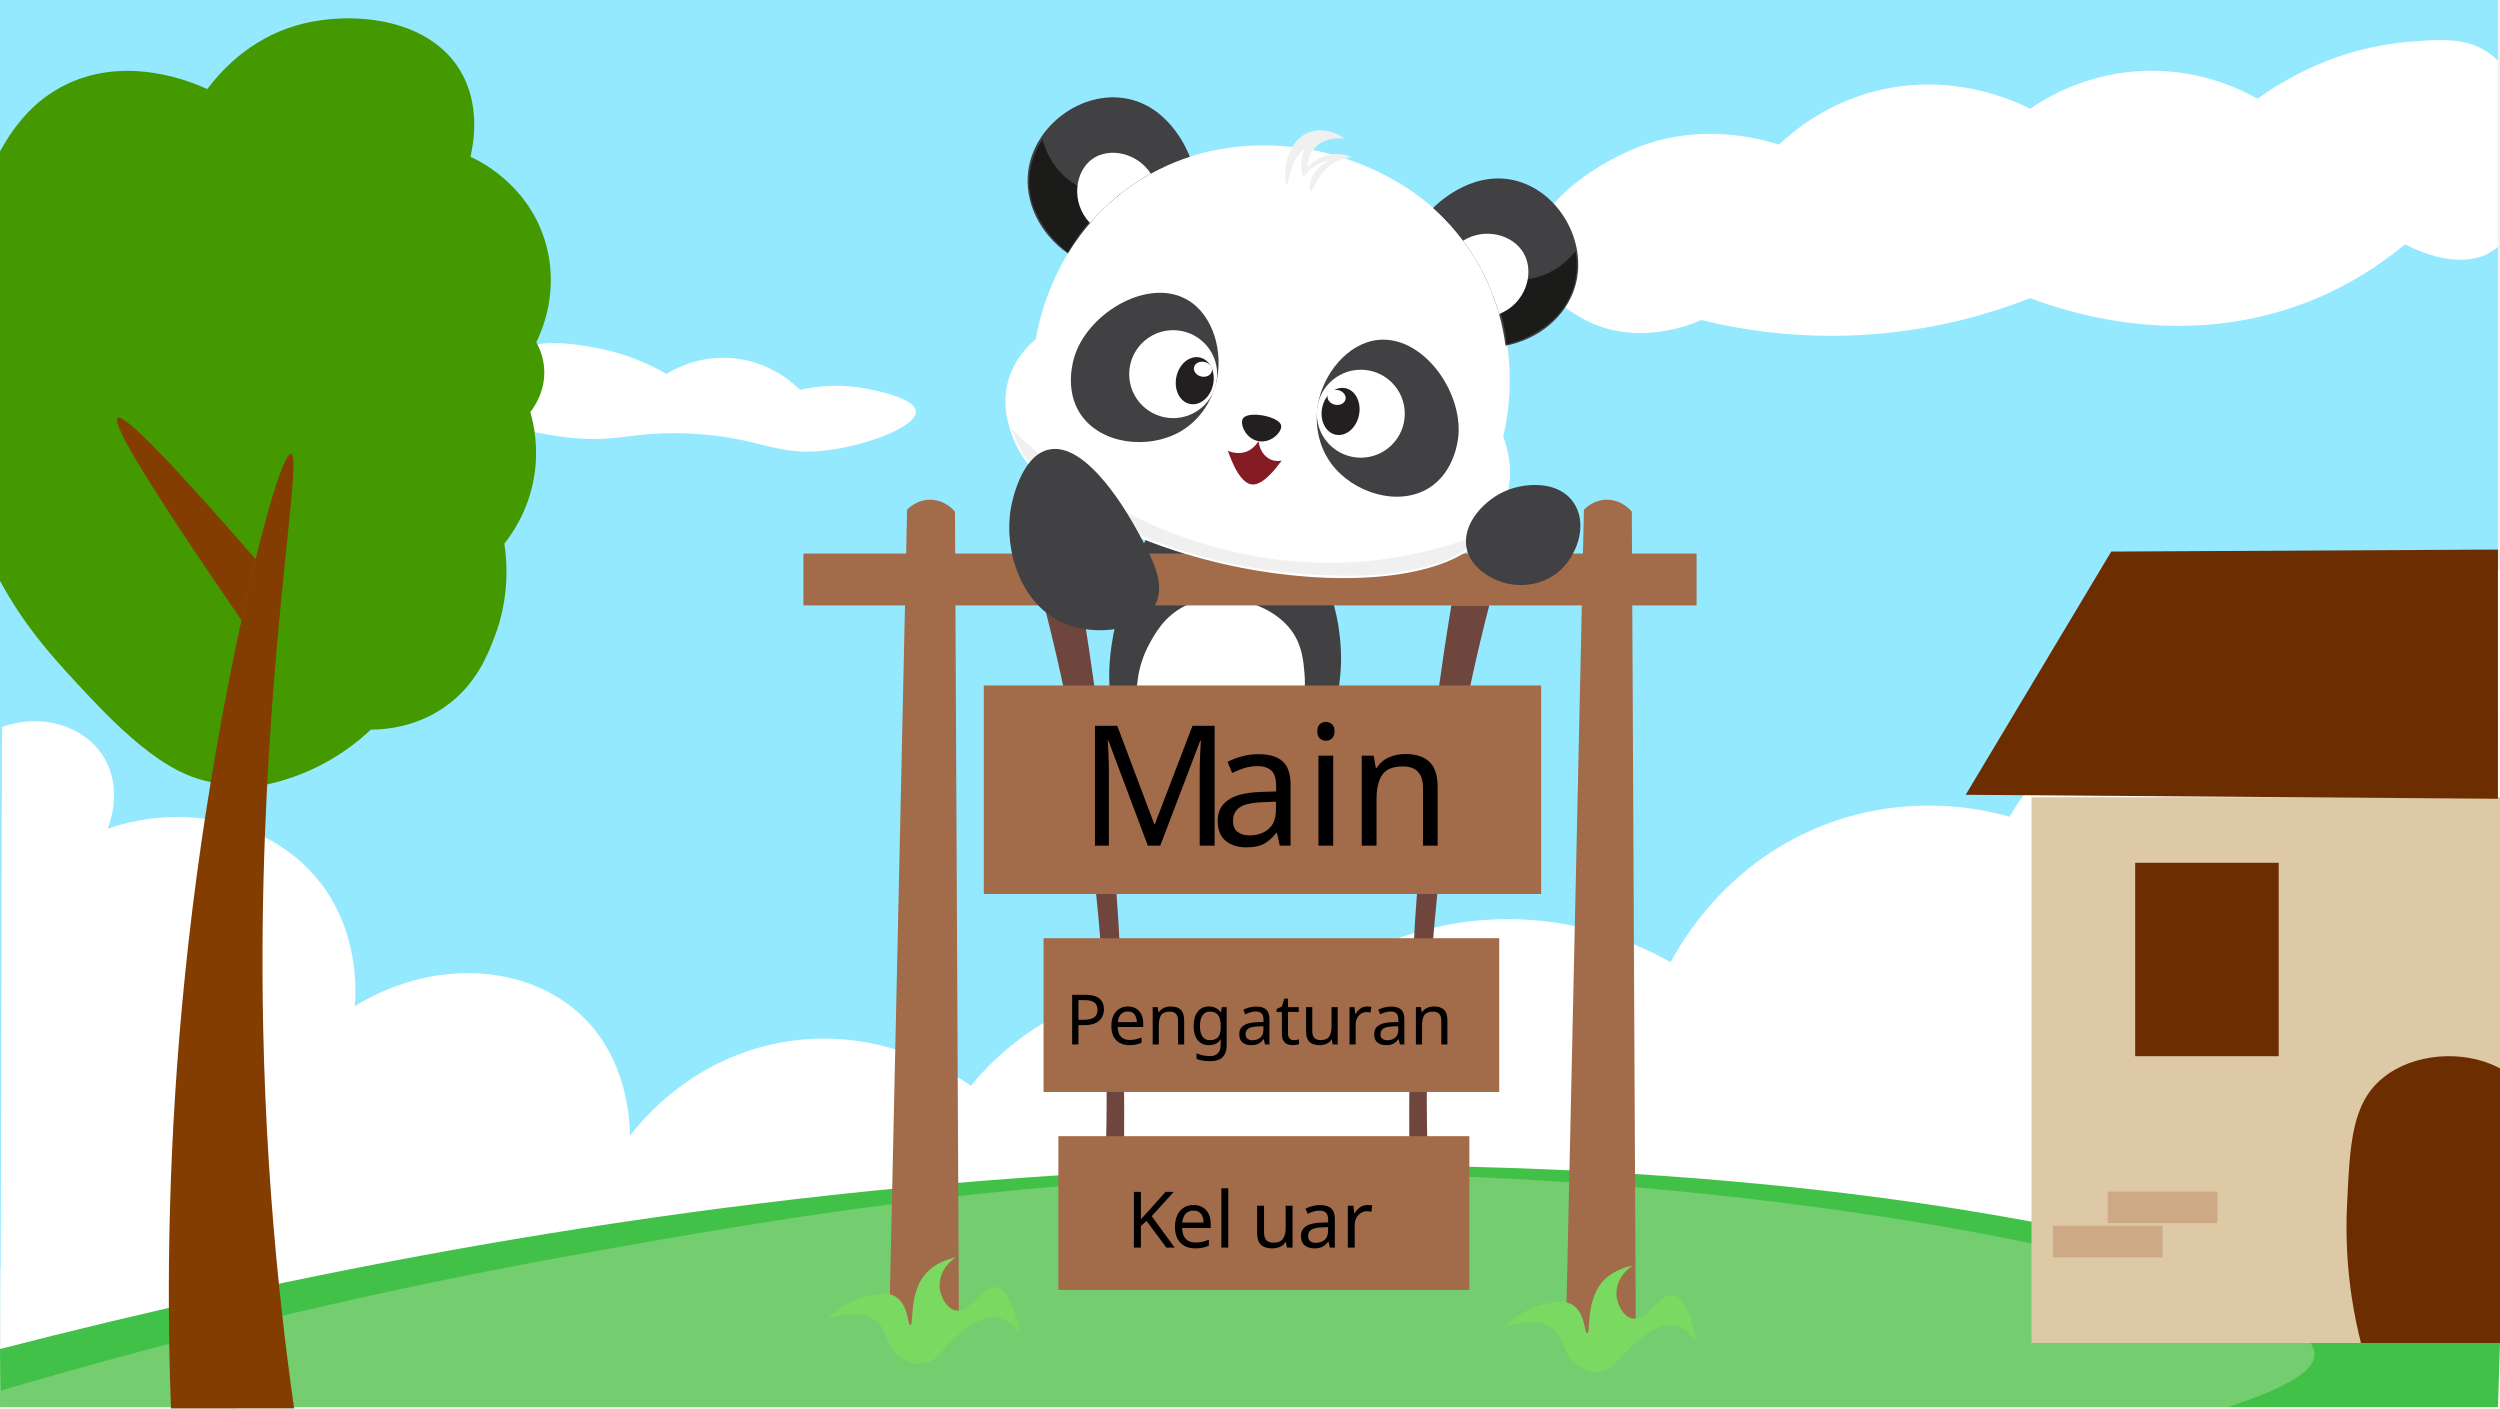
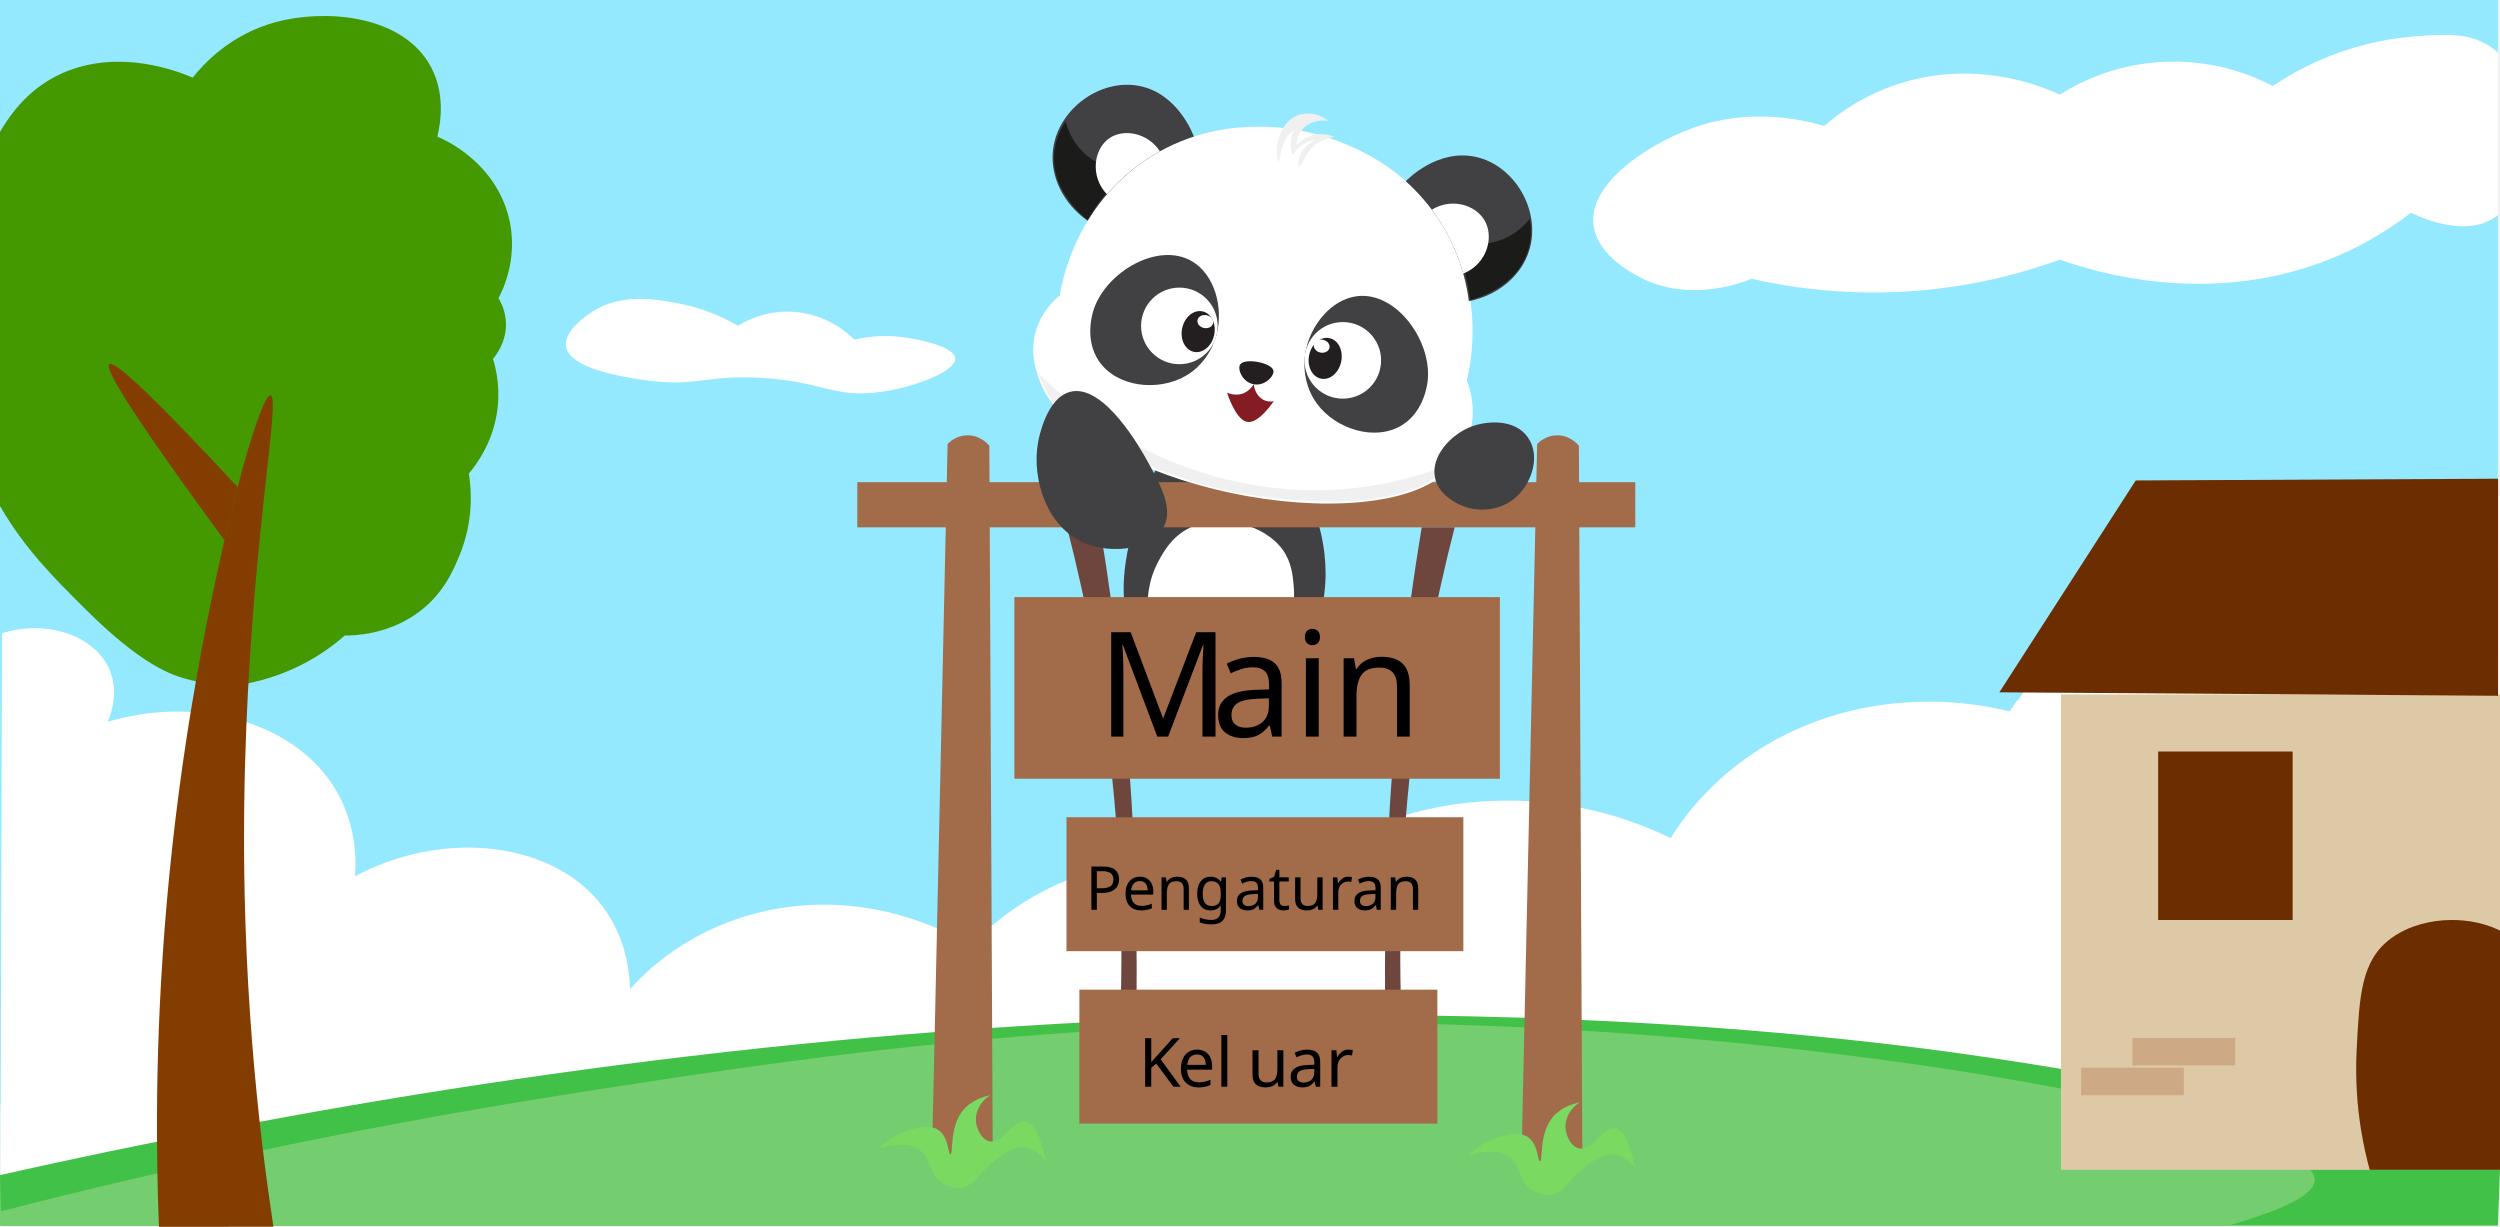
- <svg xmlns="http://www.w3.org/2000/svg" id="Layer_2" data-name="Layer 2" viewBox="0 0 1364.84 768.95">
+ <svg xmlns="http://www.w3.org/2000/svg" id="Layer_2" data-name="Layer 2" viewBox="0 0 2409.51 1182.48">
  <defs>
    <style>
      .cls-1 {
        fill: #42c148;
      }

      .cls-2 {
        fill: #6c2d00;
      }

      .cls-3 {
        letter-spacing: 0em;
      }

      .cls-4 {
        fill: #6e463e;
      }

      .cls-5 {
        fill: #851c24;
      }

      .cls-6 {
-         font-size: 42.63px;
+         letter-spacing: -.02em;
      }

-       .cls-6, .cls-7, .cls-8 {
+       .cls-7 {
+         fill: #fff;
+       }
+ 
+       .cls-8 {
+         fill: #f0f0f0;
+       }
+ 
+       .cls-9 {
+         letter-spacing: 0em;
+       }
+ 
+       .cls-10 {
+         fill: #843d00;
+       }
+ 
+       .cls-11 {
+         fill: #74cd6e;
+       }
+ 
+       .cls-12 {
+         font-size: 140.94px;
+       }
+ 
+       .cls-12, .cls-13, .cls-14 {
        font-family: LuckiestGuy-Regular, 'Luckiest Guy';
      }

-       .cls-9 {
-         fill: #fff;
-       }
- 
-       .cls-10 {
-         fill: #f0f0f0;
-       }
- 
-       .cls-11 {
-         letter-spacing: -.02em;
-       }
- 
-       .cls-12 {
-         letter-spacing: -.06em;
-       }
- 
-       .cls-13 {
-         letter-spacing: -.05em;
-       }
- 
-       .cls-14 {
-         fill: #843d00;
-       }
- 
      .cls-15 {
-         fill: #74cd6e;
+         fill: #459900;
      }

      .cls-16 {
-         fill: #459900;
+         letter-spacing: 0em;
      }

      .cls-17 {
        fill: #231f20;
+       }
+ 
+       .cls-13 {
+         font-size: 65.55px;
      }

      .cls-18 {
        fill: #1b1b1a;
      }

      .cls-19 {
        fill: #94e9ff;
      }

      .cls-20 {
        fill: #7ad960;
      }

-       .cls-7 {
-         font-size: 38px;
+       .cls-14 {
+         font-size: 58.44px;
      }

      .cls-21 {
+         letter-spacing: -.05em;
+       }
+ 
+       .cls-22 {
+         letter-spacing: -.06em;
+       }
+ 
+       .cls-23 {
        fill: #cda986;
      }

-       .cls-22 {
+       .cls-24 {
        fill: #414042;
      }

-       .cls-8 {
-         font-size: 91.65px;
-       }
- 
-       .cls-23 {
+       .cls-25 {
        fill: #a26b4a;
      }

-       .cls-24 {
+       .cls-26 {
        fill: #ddc9a6;
      }
    </style>
  </defs>
  <g id="Layer_1-2" data-name="Layer 1">
-     <path class="cls-19" d="M1363.71,0v692.12H.2v.7c-.07,25.11-.13,50.23-.2,75.35V0h1363.71Z" />
-     <path class="cls-9" d="M1363.9,768.17c0-2.08,0-4.16.01-6.24.02-9.58.04-19.16.06-28.74v-1.36c.1-49.63.2-99.25.31-148.88.1-49.24.2-98.47.3-147.71.09-41.44.18-82.88.26-124.32-.35.07-.72.16-1.13.25-8.54,1.92-29.97,8.11-47.85,28.04-18.92,21.11-22.12,44.52-22.85,52.25-8.2-4.5-57.67-30.59-116.46-10.89-49.77,16.68-73.64,55.25-79.45,65.31-13.98-3.95-53.04-12.99-97.96,3.26-55.71,20.16-81.13,64.99-87.07,76.19-4.36-2.48-11.16-6.11-20.05-9.78-8.82-3.64-19.7-7.32-32.28-9.96-15.12-3.17-32.71-4.84-52.16-3.12-8.69.77-16.92,2.14-24.65,3.95-3.71.86-7.3,1.83-10.78,2.88-36.96,11.13-61.06,31.55-69.88,39.6-11.7-4.78-51.5-19.36-99.3-5.07-40.74,12.18-64.41,38.49-72.93,48.98-7.08-5.07-50.74-35.21-107.75-22.86-45.81,9.94-71.46,41.08-78.36,50.07-.11-9-1.57-41.76-26.12-65.3-29.63-28.41-80.9-31.93-124.08-5.45.69-8.92,2.2-42.13-20.68-69.65-25.56-30.74-71.15-41.87-114.28-27.21.94-2.32,8.5-21.93-2.18-39.18-10.36-16.74-33.57-24.28-55.51-16.33-.27,113.17-.54,226.34-.8,339.51-.02,7.61-.04,15.23-.06,22.85-.01,2.97-.01,5.94-.02,8.91h1363.7Z" />
-     <path class="cls-4" d="M570.06,330.51c12.43,48.15,23.69,105.6,29.65,170.87,6.48,70.99,5.12,134.23.72,186.95,7.62-5.04,10.21-5.36,11.07-4.53,1.11,1.07-.14,4.55-.31,4.53-.16-.02.21-3.06.31-4.53,5.6-80.62-1.03-182.42-1.03-182.42-3.03-46.55-8.73-104.39-19.72-170.87h-7.62c-4.35,0-8.71,0-13.06,0Z" />
-     <path class="cls-1" d="M1364.83,733.19c-.37,11.66-.75,23.32-1.12,34.98-454.5.26-909.01.52-1363.51.78,454.5-.26,909.01-.52,1363.51-.78H.2v.78c-.07-10.82-.13-21.65-.2-32.47.09-.02.19-.05.28-.07,151.95-39.21,353.34-80.3,577.53-94.75,46.66-3.02,94.31-4.87,142.7-5.31,16.84-.15,33.21-.13,49.08.05,3.36.03,6.7.07,10.01.12,7.65.11,15.17.26,22.58.44,19.03.47,37.27,1.14,54.65,1.97,12.37.59,24.3,1.26,35.79,1.99,91.72,5.85,155.11,15.63,182.24,20.08,11.59,1.9,22.99,3.88,34.2,5.92,4.1.75,8.17,1.51,12.21,2.27,20.47,3.88,40.27,7.97,59.36,12.22,21.89,4.87,57.46,12.78,103.14,25.94,22.04,6.35,49.56,14.82,81.06,25.84Z" />
-     <path class="cls-15" d="M1263.62,739.74c-.37,9.86-18.72,18.84-47.08,28.43H.2v.78c-.01-.26-.01-.52-.02-.78-.06-2.95-.12-5.89-.18-8.84.07-.02.15-.04.22-.07,76.32-22.55,182.92-50.68,312.15-73.94,73.78-13.27,162.32-28.99,265.44-37.65,59.17-4.97,123.15-7.62,191.89-6.14,3.35.07,6.71.15,10.09.25.19,0,.39,0,.58.01,7.27.2,14.54.44,21.81.73,18.23.72,36.43,1.7,54.5,2.92,12.06.81,24.06,1.73,35.97,2.75,79.36,6.76,154.65,17.82,216.41,30.63,3.96.81,7.87,1.64,11.71,2.47,7.76,1.69,15.27,3.39,22.53,5.12,63.94,15.23,107.96,32.07,118.1,46.78,1.54,2.23,2.3,4.42,2.22,6.55Z" />
-     <path class="cls-22" d="M625.55,294.59c-6.44,13.03-10.49,24.49-13.08,33.07-11.1,36.8-5.85,55.6-4.45,60.19.06.2.11.34.13.42,12.64,40.87,84.98,53.96,109.55,21.97,14.19-18.48,14.44-47.23,14.43-50.33,0-.06,0-.11,0-.16-.06-17.12-3.68-31.81-9.17-44.38-14.31-.6-31.31-2.35-50.13-6.4-18.36-3.95-34.22-9.19-47.29-14.38Z" />
-     <path class="cls-9" d="M620.7,383.11c-.41-6.13-.32-18.59,6.83-31.69,3.1-5.67,8.26-15.08,19.2-20.52,18.86-9.38,46.98-2.55,58.59,13.75,5.57,7.82,6.28,16.25,6.86,23.07,1.13,13.52-2.5,24.27-5.1,30.27-3.74,1.27-7.1,2.13-9.91,2.71-35.28,7.36-65.05-10.12-68.83-12.41-3.42-2.08-6.05-3.99-7.64-5.19Z" />
-     <path class="cls-18" d="M645.72,304.46c.26-.72,12.43,4.54,32.38,8.38,23.65,4.55,39.27,3.45,39.27,4.29,0,.91-18.23,3.81-39.52-.47-18.36-3.69-32.41-11.41-32.13-12.2Z" />
-     <path class="cls-23" d="M485.42,725.59c6.94,8.16,17.3,11.59,26.12,8.71,6.94-2.27,10.69-7.7,11.97-9.8-.72-148.39-1.43-296.77-2.15-445.16-.6-.73-5.77-6.82-14.18-6.52-6.81.24-11.08,4.51-11.97,5.44-3.27,149.11-6.53,298.22-9.8,447.33Z" />
-     <path class="cls-23" d="M854.93,725.59c6.94,8.16,17.3,11.59,26.12,8.71,6.94-2.27,10.69-7.7,11.97-9.8-.72-148.39-1.43-296.77-2.15-445.16-.6-.73-5.77-6.82-14.18-6.52-6.81.24-11.08,4.51-11.97,5.44-3.27,149.11-6.53,298.22-9.8,447.33Z" />
-     <rect class="cls-24" x="1109.06" y="435.24" width="255.78" height="297.95" />
-     <rect class="cls-23" x="438.62" y="302.21" width="487.6" height="28.3" />
-     <path class="cls-4" d="M813.03,330.51c-12.43,48.15-23.69,105.6-29.65,170.87-6.48,70.99-5.12,134.23-.72,186.95-7.62-5.04-10.21-5.36-11.07-4.53-1.11,1.07.14,4.55.31,4.53.16-.02-.21-3.06-.31-4.53-5.6-80.62,1.03-182.42,1.03-182.42,3.03-46.55,8.73-104.39,19.72-170.87h20.68Z" />
-     <rect class="cls-23" x="577.81" y="620.28" width="224.37" height="83.94" />
-     <rect class="cls-23" x="569.72" y="512.2" width="248.76" height="83.94" />
-     <rect class="cls-23" x="537.08" y="374.23" width="304.29" height="113.83" />
-     <text class="cls-8" transform="translate(588.88 461.68)">
-       <tspan class="cls-3" x="0" y="0">M</tspan>
-       <tspan x="71.69" y="0">ain</tspan>
+     <path class="cls-19" d="M2407.51,0v1064.33H.36v1.08c-.12,38.61-.23,77.24-.35,115.87V0h2407.51Z" />
+     <path class="cls-7" d="M2407.85,1181.28c0-3.2,0-6.4.02-9.6.04-14.73.07-29.46.11-44.2v-2.09c.18-76.32.35-152.62.55-228.95.18-75.72.35-151.43.53-227.15.16-63.73.32-127.45.46-191.18-.62.11-1.27.25-1.99.38-15.08,2.95-52.91,12.47-84.47,43.12-33.4,32.46-39.05,68.46-40.34,80.35-14.48-6.92-101.81-47.04-205.6-16.75-87.86,25.65-130,84.96-140.26,100.43-24.68-6.07-93.64-19.98-172.94,5.01-98.35,31-143.23,99.94-153.71,117.16-7.7-3.81-19.7-9.4-35.4-15.04-15.57-5.6-34.78-11.26-56.99-15.32-26.69-4.87-57.75-7.44-92.08-4.8-15.34,1.18-29.87,3.29-43.52,6.07-6.55,1.32-12.89,2.81-19.03,4.43-65.25,17.12-107.8,48.52-123.37,60.9-20.66-7.35-90.92-29.77-175.31-7.8-71.92,18.73-113.71,59.19-128.75,75.32-12.5-7.8-89.58-54.15-190.22-35.15-80.87,15.29-126.16,63.17-138.34,77-.19-13.84-2.77-64.22-46.11-100.42-52.31-43.69-142.82-49.1-219.05-8.38,1.22-13.72,3.88-64.79-36.51-107.11-45.12-47.27-125.61-64.39-201.75-41.84,1.66-3.57,15.01-33.72-3.85-60.25-18.29-25.74-59.26-37.34-98-25.11-.48,174.03-.95,348.06-1.41,522.09-.04,11.7-.07,23.42-.11,35.14-.02,4.57-.02,9.13-.04,13.7h2407.49Z" />
+     <path class="cls-4" d="M1028.39,508.25c19.11,74.04,36.44,162.39,45.59,262.77,9.96,109.17,7.87,206.42,1.1,287.49,11.71-7.75,15.7-8.24,17.02-6.96,1.71,1.65-.22,7-.48,6.96-.24-.04.33-4.7.48-6.96,8.61-123.98-1.59-280.53-1.59-280.53-4.66-71.59-13.42-160.53-30.33-262.77h-11.72c-6.69,0-13.39,0-20.08,0Z" />
+     <path class="cls-1" d="M2409.49,1127.49c-.66,17.93-1.32,35.86-1.98,53.79-802.39.4-1604.77.8-2407.16,1.2,802.38-.4,1604.77-.8,2407.16-1.2H.36v1.2c-.12-16.64-.24-33.29-.35-49.93.16-.03.34-.08.49-.11,268.25-60.3,623.79-123.48,1019.58-145.7,82.37-4.64,166.5-7.49,251.92-8.17,29.73-.23,58.63-.2,86.65.08,5.93.05,11.83.11,17.67.18,13.51.17,26.78.4,39.86.68,33.6.72,65.8,1.75,96.48,3.03,21.84.91,42.9,1.94,63.18,3.06,161.92,9,273.83,24.04,321.73,30.88,20.46,2.92,40.59,5.97,60.38,9.1,7.24,1.15,14.42,2.32,21.56,3.49,36.14,5.97,71.09,12.26,104.79,18.79,38.64,7.49,101.44,19.65,182.08,39.89,38.91,9.76,87.5,22.79,143.1,39.74Z" />
+     <path class="cls-11" d="M2230.81,1137.56c-.65,15.16-33.05,28.97-83.12,43.72H.36v1.2c-.02-.4-.02-.8-.04-1.2-.11-4.54-.21-9.06-.32-13.59.12-.03.26-.06.39-.11,134.74-34.68,322.93-77.93,551.07-113.7,130.25-20.41,286.56-44.58,468.61-57.9,104.46-7.64,217.41-11.72,338.76-9.44,5.91.11,11.85.23,17.81.38.34,0,.69,0,1.02.02,12.83.31,25.67.68,38.5,1.12,32.18,1.11,64.31,2.61,96.21,4.49,21.29,1.25,42.48,2.66,63.5,4.23,140.1,10.4,273.02,27.4,382.05,47.1,6.99,1.25,13.89,2.52,20.67,3.8,13.7,2.6,26.96,5.21,39.77,7.87,112.88,23.42,190.59,49.32,208.49,71.94,2.72,3.43,4.06,6.8,3.92,10.07Z" />
+     <path class="cls-24" d="M1113.73,453.02c-9.9,20.03-16.13,37.66-20.11,50.85-17.08,56.59-9,85.5-6.84,92.55.09.31.16.52.2.65,19.43,62.85,130.68,82.98,168.46,33.79,21.83-28.42,22.2-72.63,22.19-77.39,0-.09,0-.17,0-.24-.09-26.32-5.65-48.91-14.1-68.24-22.01-.93-48.15-3.62-77.08-9.85-28.23-6.08-52.62-14.13-72.72-22.12Z" />
+     <path class="cls-7" d="M1106.27,589.15c-.62-9.42-.5-28.58,10.5-48.73,4.76-8.72,12.7-23.19,29.52-31.55,29-14.42,72.24-3.92,90.1,21.15,8.56,12.02,9.66,24.99,10.54,35.48,1.74,20.79-3.84,37.33-7.84,46.55-5.75,1.96-10.91,3.27-15.24,4.17-54.26,11.32-100.04-15.57-105.84-19.09-5.26-3.2-9.31-6.13-11.74-7.97Z" />
+     <path class="cls-18" d="M1144.74,468.19c.4-1.11,19.11,6.98,49.79,12.88,36.37,7,60.39,5.3,60.39,6.59,0,1.4-28.04,5.87-60.77-.72-28.24-5.68-49.85-17.54-49.41-18.76Z" />
+     <path class="cls-25" d="M898.24,1115.81c10.68,12.55,26.61,17.82,40.17,13.39,10.67-3.48,16.43-11.85,18.41-15.06-1.1-228.19-2.2-456.37-3.3-684.56-.92-1.13-8.88-10.49-21.81-10.03-10.47.37-17.03,6.93-18.41,8.37-5.02,229.3-10.04,458.6-15.06,687.9Z" />
+     <path class="cls-25" d="M1466.46,1115.81c10.68,12.55,26.61,17.82,40.17,13.39,10.67-3.48,16.43-11.85,18.41-15.06-1.1-228.19-2.2-456.37-3.3-684.56-.92-1.13-8.88-10.49-21.81-10.03-10.47.37-17.03,6.93-18.41,8.37-5.02,229.3-10.04,458.6-15.06,687.9Z" />
+     <rect class="cls-26" x="1986.39" y="669.3" width="423.12" height="458.19" />
+     <rect class="cls-25" x="826.27" y="464.73" width="749.82" height="43.52" />
+     <path class="cls-4" d="M1402.02,508.25c-19.11,74.04-36.44,162.39-45.59,262.77-9.96,109.17-7.87,206.42-1.1,287.49-11.71-7.75-15.7-8.24-17.02-6.96-1.71,1.65.22,7,.48,6.96.24-.04-.33-4.7-.48-6.96-8.61-123.98,1.59-280.53,1.59-280.53,4.66-71.59,13.42-160.53,30.33-262.77h31.8Z" />
+     <rect class="cls-25" x="1040.31" y="953.85" width="345.03" height="129.08" />
+     <rect class="cls-25" x="1027.87" y="787.66" width="382.53" height="129.08" />
+     <rect class="cls-25" x="977.67" y="575.49" width="467.93" height="175.05" />
+     <text class="cls-12" transform="translate(1057.33 709.96)">
+       <tspan class="cls-9" x="0" y="0">M</tspan>
+       <tspan x="110.25" y="0">ain</tspan>
    </text>
-     <text class="cls-7" transform="translate(581.64 570.22)">
+     <text class="cls-14" transform="translate(1046.2 876.88)">
      <tspan x="0" y="0">Peng</tspan>
-       <tspan class="cls-12" x="93.16" y="0">a</tspan>
-       <tspan x="114.67" y="0">turan</tspan>
+       <tspan class="cls-22" x="143.26" y="0">a</tspan>
+       <tspan class="cls-3" x="176.33" y="0">turan</tspan>
    </text>
-     <text class="cls-6" transform="translate(614.89 681.11)">
-       <tspan class="cls-13" x="0" y="0">K</tspan>
-       <tspan x="24.23" y="0">el</tspan>
-       <tspan class="cls-11" x="68.04" y="0">u</tspan>
-       <tspan x="93.4" y="0">ar</tspan>
+     <text class="cls-13" transform="translate(1097.32 1047.39)">
+       <tspan class="cls-21" x="0" y="0">K</tspan>
+       <tspan class="cls-16" x="37.26" y="0">el</tspan>
+       <tspan class="cls-6" x="104.64" y="0">u</tspan>
+       <tspan x="143.62" y="0">ar</tspan>
    </text>
-     <path class="cls-9" d="M565.5,185.17c-4.06,3.4-11.47,10.59-14.85,21.88-4.35,14.54.56,27.24,2.74,32.88,11.92,30.82,64.48,57.41,119.45,69.04,55.42,11.73,114.49,8.53,136.04-14.63,11.8-12.68,14.58-26.96,14.58-26.96,2.52-12.93-.78-23.73-2.79-28.95,2.54-10.68,10.6-50.32-11.17-90.97-27.78-51.88-81.67-63.45-92.65-65.52-11.63-2.19-58.95-10.3-101.83,21.35-39.86,29.42-47.99,72.58-49.52,81.88Z" />
-     <path class="cls-22" d="M663.95,209.13c-.66,2.66-4.77,18.06-19.73,26.57-17.31,9.84-42.99,6.95-54.13-9.32-9.46-13.82-3.9-30.7-3.17-32.79,8.18-23.59,40.4-42.08,61.36-29.88,14.38,8.37,19.75,29.01,15.67,45.43Z" />
-     <path class="cls-22" d="M719.46,220.84c-.47,2.7-2.93,18.45,7.32,32.27,11.86,15.99,36.53,23.72,53.28,13.33,14.24-8.83,15.97-26.51,16.15-28.72,2.04-24.88-19.96-54.81-44.07-52.12-16.54,1.85-29.78,18.57-32.68,35.24Z" />
-     <circle class="cls-9" cx="640.48" cy="204.26" r="24.01" />
-     <circle class="cls-9" cx="742.91" cy="225.86" r="24.01" />
-     <path class="cls-17" d="M678.56,228.48c2.78-4.43,19.97-1.16,20.88,3.85.61,3.36-5.66,10.12-12.9,8.4-6.71-1.59-9.77-9.4-7.98-12.25Z" />
-     <path class="cls-5" d="M699.7,251.46c-.99.2-3.03.48-5.33-.34-1.5-.53-2.48-1.31-2.92-1.66-3.47-2.79-4.2-7.32-4.37-8.62-.76,1.2-3.32,4.94-7.68,6.08-1.59.42-3.12.41-3.54.4-2.44-.04-4.35-.73-5.48-1.24,0,0,0,0,0,0,0,0,5.06,16.58,12.33,18.28,3.18.75,8.37-.98,16.99-12.9Z" />
-     <path class="cls-10" d="M715.47,104.45c1.19.39,3.27-7.02,8.52-12.29,4.2-4.21,9.65-5.74,13.94-6.33-1.85-.81-5.94-2.28-11.12-1.6-7.32.96-11.76,5.57-12.98,6.92.03-1.83.38-5.68,3.02-9.22,3.67-4.92,10.25-7.23,17.04-6.15-6.2-4.99-14.48-6.04-21.09-2.68-6.35,3.23-8.66,9.63-9.66,12.42-2.88,8.02-.98,15.84-.38,15.86.29.01.26-1.76,1.31-5.75.98-3.76,1.96-7.34,4.58-10.71,1.4-1.8,2.86-3.02,3.86-3.76-.65,1.25-1.32,2.85-1.75,4.76-1.11,4.89-.03,9.03.69,11.14.91-1.4,2.38-3.32,4.62-5.11,4.18-3.33,9.03-4.57,9.22-4.17.14.28-2.58,1.1-5.49,4.03-4.07,4.12-4.57,8.43-4.65,9.31-.09.97-.3,3.11.32,3.31Z" />
-     <path class="cls-9" d="M1363.71,33.1c-1.57-1.58-3.24-2.98-5.02-4.23-12.12-8.49-26.33-7.49-43.86-6.03-39.02,3.26-67.55,20.42-82.39,31.07-9.19-5.21-31.16-16.06-60.95-15.24-31.99.9-54.5,14.73-63.13,20.69-9.51-4.76-42.87-19.98-83.81-9.79-26.96,6.7-44.85,21.37-53.33,29.38-13.73-4.27-43.81-11.32-76.19,1.09-14.46,5.55-34.33,16.87-46.79,31.18-7.94,9.1-12.87,19.42-11.5,30.22.45,3.52,1.52,6.78,3.01,9.75,3.46,6.96,9.17,12.4,14.23,16.26.17.14.35.27.52.39,3.83,2.86,7.24,4.81,8.97,5.79,29.44,16.76,61.15,2.97,65.3,1.09,22.72,5.58,56.82,11.15,97.94,7.4,34.1-3.11,61.92-11.62,81.64-19.36,20.82,7.89,83.65,28.51,151.29,2.17,22.67-8.82,40.34-20.76,53.33-31.56,26.48,13.56,41.14,7.17,44.63,5.44,2.18-1.09,4.22-2.45,6.11-4.06V33.1Z" />
-     <path class="cls-22" d="M583.03,138.38c5.03-8.33,13.93-20.83,28.45-32.36,14.57-11.57,28.81-17.43,38.07-20.43-.53-1.49-10.01-26.86-34.01-31.68-24.55-4.93-50.92,14.32-54.2,39.46-2.22,16.97,6.37,34.34,21.69,45.02Z" />
-     <path class="cls-22" d="M821.91,188.75c-1.23-9.65-4.34-24.68-12.96-41.1-8.66-16.47-19.32-27.58-26.58-34.07,1.09-1.15,20.01-20.53,43.9-15.25,24.45,5.4,40.8,33.66,33.66,57.99-4.82,16.42-19.7,28.85-38.02,32.43Z" />
-     <ellipse class="cls-17" cx="652.24" cy="207.82" rx="12.97" ry="10.25" transform="translate(314.3 803.14) rotate(-78.09)" />
-     <ellipse class="cls-17" cx="731.85" cy="224.61" rx="12.97" ry="10.25" transform="translate(361.06 894.36) rotate(-78.09)" />
-     <ellipse class="cls-9" cx="656.71" cy="201.56" rx="4.08" ry="4.99" transform="translate(323.98 802.55) rotate(-78.09)" />
-     <path class="cls-9" d="M272.41,195.43c18.23-11.88,39.71-7.94,53.33-5.44,9.11,1.67,22.82,5.32,38.09,14.15,4.58-2.81,17.4-9.85,34.83-8.71,21.29,1.39,34.71,14.02,38.09,17.41,7.4-1.68,19.42-3.45,33.74-1.09,2.68.44,29.02,4.79,29.53,12.81.5,7.86-23.86,17.67-45.85,20.93-30.56,4.53-36.72-6.55-76.19-8.71-35.53-1.94-41.1,6.45-75.1,1.09-12.77-2.01-44.6-7.04-46.8-20.68-1.62-10.07,13.67-20.04,16.33-21.77Z" />
-     <ellipse class="cls-9" cx="729.66" cy="216.94" rx="4.08" ry="4.99" transform="translate(366.83 886.14) rotate(-78.09)" />
-     <path class="cls-16" d="M297.13,202.08c.47,11.94-5.68,20.38-7.62,22.85,1.99,6.87,4.64,19.43,2.18,34.83-2.97,18.52-11.74,31.22-16.33,37.01,1.58,10.73,2.75,29.93-5.44,51.15-3.8,9.84-10.1,26.18-27.21,38.09-16.24,11.31-33.14,12.31-40.28,12.32-5.79,5.48-14.06,12.2-25.02,18.16-12.11,6.58-23.28,9.94-31.53,11.75h-.01c-2.89.43-15.24,2.07-30.82-1.27-.97-.21-1.95-.44-2.94-.68-11.45-2.86-29.15-9.68-62.04-44.62-18.95-20.13-35.52-37.74-50.07-64.56V82.67c8.76-15.93,20.91-30.52,40.27-38.41,31.34-12.77,62.69-.26,72.92,4.36,6.32-8.47,22.2-27.19,48.98-34.84,28.12-8.02,71.57-4.8,89.24,25.03,10.6,17.9,7.49,37.88,5.45,46.81,4.23,1.91,30.29,14.15,40.27,44.62,9.29,28.37-2.07,52.05-4.36,56.6.18.32.36.67.55,1.04,1.59,3.05,3.56,7.95,3.8,14.2Z" />
-     <path class="cls-10" d="M552.26,234.01c8.56,8.64,22.21,21.16,40.99,33.3,20.43,13.21,78.64,46.47,154.96,38.8,14.83-1.49,36.97-5.2,62.78-15.5-3.21,3.48-8.31,8.24-15.57,12.29-3.44,1.92-8.6,4.36-19.07,6.92-15.27,3.73-27.62,4.25-31.14,4.37-36.94,1.3-71.23-5.94-71.23-5.94-26.25-5.54-44.38-13.1-59.5-19.41-7.35-3.07-22.58-9.69-37.74-21.49-5.85-4.56-10.77-9.17-15.28-15.46-4.88-6.81-7.63-13.29-9.21-17.88Z" />
-     <path class="cls-18" d="M860.14,137.1c.85,4.93,1.41,12.82-1.65,21.44-8.04,22.67-33.51,28.89-35.87,29.42-.6-5.84-1.85-13.14-4.51-21.25-2.57-7.83-5.74-14.28-8.61-19.24,3.25,1.87,11.76,6.15,22.99,5.12,16.51-1.52,25.99-13.35,27.65-15.49Z" />
-     <path class="cls-18" d="M569.18,76.08c-2.77,4.17-6.47,11.16-7.15,20.28-1.8,23.99,18.99,39.96,20.93,41.4,2.9-5.1,7-11.27,12.71-17.62,5.51-6.13,11.01-10.75,15.65-14.12-3.73.39-13.24.88-23.1-4.6-14.49-8.05-18.39-22.7-19.04-25.33Z" />
-     <path class="cls-9" d="M595.07,121.78c-10.79-11.35-8.23-28.58,1.64-35.24,8.93-6.03,23.87-3.41,31.58,8.27-5.05,2.79-10.81,6.44-16.8,11.19-6.85,5.44-12.26,10.95-16.42,15.77Z" />
-     <path class="cls-9" d="M818.4,171.45c14.47-5.65,19.7-22.42,13.37-33.31-5.84-10.03-20.98-14.19-33.06-6.72,3.63,4.86,7.62,10.95,11.31,18.3,4.03,8.04,6.65,15.5,8.39,21.73Z" />
-     <path class="cls-22" d="M800.73,299.58c2.33,10.63,13.26,15.71,15.56,16.78,10.92,5.08,25.84,4.13,35.92-5.44,9.48-9.01,14.73-25.7,6.53-37.01-8.43-11.63-25.7-10.14-35.27-6.53-12.79,4.82-25.7,18.65-22.74,32.19Z" />
-     <path class="cls-14" d="M93.33,768.9c0-.24-.01-.49-.02-.73-.4-10.88-.71-22.39-.91-34.51-.11-6.37-.18-12.92-.21-19.63-.33-69.21,3.48-155.69,17.73-254,.63-4.36,1.28-8.71,1.94-13.02,16.41-107.53,40.74-200.26,47.04-199.22,5.91.97-9.66,83.48-14.31,209.3-1.19,31.8-1.67,66.36-.93,103.07,1.07,53.16,4.5,100.64,8.59,140.68.6,5.99,1.23,11.82,1.87,17.47,2.08,18.55,4.27,35.24,6.35,49.86.04.23.07.46.1.69l-67.24.04Z" />
-     <path class="cls-22" d="M572.23,245.53c21.32-5.26,44.74,37.17,48.21,43.46,8.34,15.12,16.42,29.75,10.11,41.45-7.61,14.11-32.35,16.94-49.15,10.07-24.17-9.88-33.49-40.37-29.56-62.94.55-3.18,5.34-28.34,20.38-32.05Z" />
-     <path class="cls-14" d="M139.53,305.26c-2.57,11.12-5.14,22.25-7.71,33.37-48.73-70.81-71.26-107.62-67.61-110.43,3.33-2.57,28.44,23.12,75.31,77.06Z" />
-     <path class="cls-2" d="M1073.15,433.9c26.48-44.26,52.97-88.52,79.45-132.78,70.37-.36,140.74-.73,211.11-1.09v136.05c-96.85-.73-193.71-1.45-290.56-2.18Z" />
-     <path class="cls-2" d="M1364.84,583.24v149.96h-75.9c-1.77-6.95-3.67-15.66-5.17-25.82-2.05-13.9-3.33-30.55-2.45-49.26,1.6-34.05,2.61-55.81,19.59-69.66,16.63-13.56,43.6-15.48,62.8-5.8.19.09.38.18.56.29.19.1.38.19.56.29Z" />
-     <rect class="cls-2" x="1165.67" y="471.02" width="78.36" height="105.59" />
-     <path class="cls-20" d="M492.63,741.92c-9.22-5.44-7.2-14.9-14.15-20.68-4.11-3.42-11.6-5.75-26.38-1.52,4.28-4.24,11.46-9.89,21.52-12.18,4.99-1.14,11.06-2.52,15.75.64,6.72,4.53,6.04,15.32,7.62,15.24,1.96-.1-.8-16.54,7.62-27.21,5.02-6.36,12.49-8.75,17.41-9.8-6.81,4.21-10.2,11.69-8.71,18.5.79,3.61,3.48,9.43,8.24,10.43,8.49,1.79,14.5-13.63,22.23-12.61,4.12.54,9,5.8,13.06,25.03-6.14-7.45-11.24-8.62-14.15-8.71-11.54-.36-25.33,15.16-28.3,18.5-2.12,2.39-4.48,5.35-8.71,6.53-6.24,1.74-12.16-1.64-13.06-2.18Z" />
-     <path class="cls-20" d="M862.14,746.36c-9.22-5.44-7.2-14.9-14.15-20.68-4.11-3.42-11.6-5.75-26.38-1.52,4.28-4.24,11.46-9.89,21.52-12.18,4.99-1.14,11.06-2.52,15.75.64,6.72,4.53,6.04,15.32,7.62,15.24,1.96-.1-.8-16.54,7.62-27.21,5.02-6.36,12.49-8.75,17.41-9.8-6.81,4.21-10.2,11.69-8.71,18.5.79,3.61,3.48,9.43,8.24,10.43,8.49,1.79,14.5-13.63,22.23-12.61,4.12.54,9,5.8,13.06,25.03-6.14-7.45-11.24-8.62-14.15-8.71-11.54-.36-25.33,15.16-28.3,18.5-2.12,2.39-4.48,5.35-8.71,6.53-6.24,1.74-12.16-1.64-13.06-2.18Z" />
-     <rect class="cls-21" x="1120.77" y="669.19" width="59.86" height="17.22" />
-     <rect class="cls-21" x="1150.7" y="650.53" width="59.86" height="17.22" />
+     <path class="cls-7" d="M1021.38,284.76c-6.25,5.22-17.63,16.29-22.83,33.65-6.69,22.36.86,41.89,4.21,50.56,18.33,47.4,99.16,88.28,183.69,106.17,85.22,18.04,176.06,13.11,209.2-22.5,18.15-19.5,22.43-41.45,22.43-41.45,3.87-19.88-1.21-36.49-4.29-44.52,3.9-16.42,16.3-77.37-17.17-139.89-42.72-79.77-125.58-97.57-142.47-100.75-17.89-3.37-90.65-15.83-156.59,32.83-61.3,45.24-73.8,111.62-76.16,125.91Z" />
+     <path class="cls-24" d="M1172.78,321.6c-1.02,4.09-7.33,27.78-30.34,40.86-26.62,15.13-66.11,10.68-83.24-14.34-14.55-21.26-6-47.21-4.88-50.43,12.58-36.27,62.12-64.72,94.36-45.96,22.11,12.87,30.37,44.61,24.09,69.87Z" />
+     <path class="cls-24" d="M1258.14,339.6c-.72,4.15-4.51,28.37,11.25,49.63,18.24,24.59,56.17,36.47,81.94,20.5,21.89-13.57,24.55-40.77,24.83-44.17,3.14-38.26-30.7-84.29-67.77-80.15-25.43,2.84-45.8,28.55-50.25,54.19Z" />
+     <circle class="cls-7" cx="1136.68" cy="314.11" r="36.91" />
+     <circle class="cls-7" cx="1294.19" cy="347.32" r="36.91" />
+     <path class="cls-17" d="M1195.24,351.36c4.28-6.81,30.72-1.78,32.11,5.92.93,5.17-8.7,15.56-19.83,12.92-10.32-2.44-15.03-14.46-12.28-18.84Z" />
+     <path class="cls-5" d="M1227.75,386.69c-1.53.31-4.66.73-8.2-.52-2.31-.82-3.82-2.01-4.49-2.55-5.33-4.29-6.46-11.25-6.72-13.26-1.17,1.85-5.1,7.59-11.81,9.35-2.44.64-4.79.63-5.44.62-3.75-.07-6.69-1.12-8.43-1.9,0,0,0,0,0,0,.01,0,7.78,25.49,18.95,28.11,4.89,1.15,12.87-1.51,26.13-19.84Z" />
+     <path class="cls-8" d="M1252,160.63c1.83.6,5.03-10.8,13.11-18.9,6.46-6.48,14.84-8.82,21.44-9.73-2.85-1.24-9.13-3.5-17.1-2.46-11.26,1.48-18.09,8.57-19.96,10.65.05-2.82.59-8.73,4.64-14.17,5.64-7.57,15.77-11.12,26.21-9.45-9.53-7.67-22.27-9.28-32.44-4.12-9.76,4.96-13.32,14.82-14.86,19.1-4.42,12.33-1.51,24.36-.58,24.39.44.02.4-2.71,2.01-8.84,1.51-5.78,3.01-11.29,7.04-16.48,2.15-2.77,4.4-4.65,5.93-5.78-1.01,1.92-2.03,4.38-2.7,7.32-1.7,7.53-.05,13.89,1.06,17.13,1.4-2.15,3.66-5.11,7.1-7.85,6.43-5.12,13.88-7.03,14.18-6.42.21.43-3.97,1.69-8.44,6.2-6.25,6.33-7.02,12.97-7.15,14.31-.14,1.49-.46,4.78.49,5.09Z" />
+     <path class="cls-7" d="M2407.64,50.9c-2.59-2.43-5.36-4.59-8.3-6.51-20.04-13.06-43.56-11.52-72.56-9.28-64.54,5.01-111.73,31.4-136.29,47.77-15.2-8.01-51.55-24.7-100.82-23.44-52.92,1.38-90.16,22.65-104.44,31.81-15.73-7.33-70.92-30.73-138.64-15.06-44.6,10.31-74.18,32.86-88.22,45.18-22.71-6.57-72.47-17.4-126.03,1.67-23.92,8.54-56.78,25.94-77.39,47.95-13.13,14-21.3,29.86-19.02,46.48.74,5.41,2.52,10.42,4.97,15,5.73,10.7,15.16,19.08,23.54,25.01.28.21.58.41.86.61,6.33,4.39,11.97,7.39,14.84,8.9,48.69,25.78,101.16,4.57,108.01,1.67,37.59,8.59,94,17.14,162.01,11.37,56.41-4.79,102.43-17.86,135.06-29.78,34.45,12.13,138.37,43.84,250.27,3.34,37.5-13.57,66.73-31.92,88.22-48.53,43.81,20.85,68.05,11.03,73.83,8.36,3.61-1.67,6.98-3.77,10.1-6.24V50.9Z" />
+     <path class="cls-24" d="M1048.33,212.8c7.73-12.81,21.42-32.03,43.76-49.77,22.4-17.8,44.3-26.8,58.55-31.42-.82-2.3-15.4-41.3-52.3-48.71-37.75-7.58-78.3,22.02-83.36,60.68-3.41,26.09,9.8,52.81,33.35,69.22Z" />
+     <path class="cls-24" d="M1415.68,290.26c-1.9-14.84-6.67-37.95-19.93-63.2-13.31-25.33-29.71-42.41-40.88-52.39,1.68-1.77,30.77-31.56,67.52-23.45,37.6,8.31,62.74,51.77,51.75,89.17-7.41,25.25-30.29,44.36-58.46,49.86Z" />
+     <ellipse class="cls-17" cx="1154.76" cy="319.58" rx="19.95" ry="15.76" transform="translate(603.78 1383.55) rotate(-78.09)" />
+     <ellipse class="cls-17" cx="1277.18" cy="345.4" rx="19.95" ry="15.76" transform="translate(675.67 1523.82) rotate(-78.09)" />
+     <ellipse class="cls-7" cx="1161.64" cy="309.95" rx="6.28" ry="7.67" transform="translate(618.66 1382.64) rotate(-78.09)" />
+     <path class="cls-7" d="M570.67,300.53c28.04-18.27,61.06-12.21,82.01-8.37,14.01,2.57,35.09,8.18,58.58,21.76,7.04-4.32,26.75-15.15,53.56-13.39,32.74,2.14,53.37,21.56,58.58,26.78,11.39-2.58,29.87-5.31,51.89-1.67,4.13.68,44.62,7.37,45.41,19.71.77,12.08-36.7,27.17-70.51,32.18-47,6.96-56.46-10.07-117.16-13.39-54.64-2.99-63.2,9.92-115.49,1.67-19.64-3.1-68.58-10.82-71.97-31.8-2.5-15.49,21.03-30.82,25.11-33.47Z" />
+     <ellipse class="cls-7" cx="1273.82" cy="333.61" rx="6.28" ry="7.67" transform="translate(684.54 1511.18) rotate(-78.09)" />
+     <path class="cls-15" d="M487.64,310.76c.77,18.35-9.32,31.33-12.51,35.14,3.27,10.56,7.62,29.88,3.57,53.56-4.87,28.48-19.27,48.01-26.8,56.91,2.59,16.5,4.51,46.02-8.93,78.66-6.23,15.13-16.58,40.26-44.66,58.58-26.65,17.39-54.39,18.93-66.11,18.94-9.51,8.42-23.08,18.76-41.07,27.92-19.87,10.12-38.21,15.29-51.75,18.07h-.02c-4.74.66-25.01,3.18-50.58-1.95-1.59-.33-3.2-.67-4.83-1.05-18.78-4.39-47.84-14.88-101.81-68.62-31.1-30.96-58.29-58.03-82.17-99.28V127.13c14.38-24.5,34.32-46.94,66.09-59.06,51.44-19.63,102.88-.39,119.67,6.7,10.37-13.03,36.43-41.81,80.38-53.57,46.16-12.34,117.46-7.37,146.46,38.5,17.4,27.53,12.3,58.24,8.94,71.98,6.94,2.93,49.71,21.76,66.09,68.62,15.25,43.63-3.39,80.04-7.15,87.04.3.49.59,1.03.91,1.61,2.61,4.69,5.84,12.23,6.24,21.83Z" />
+     <path class="cls-8" d="M1001.02,359.86c13.16,13.29,34.15,32.54,63.04,51.21,31.41,20.31,120.94,71.47,238.3,59.66,22.8-2.29,56.85-7.99,96.54-23.83-4.93,5.34-12.78,12.68-23.94,18.9-5.29,2.94-13.22,6.7-29.33,10.64-23.48,5.74-42.48,6.53-47.89,6.72-56.81,2-109.54-9.13-109.54-9.13-40.37-8.52-68.24-20.15-91.49-29.84-11.31-4.72-34.73-14.9-58.03-33.05-9-7.01-16.57-14.1-23.5-23.77-7.5-10.47-11.73-20.44-14.16-27.5Z" />
+     <path class="cls-18" d="M1474.47,210.82c1.31,7.59,2.17,19.72-2.53,32.96-12.37,34.86-51.53,44.42-55.16,45.24-.92-8.98-2.85-20.21-6.94-32.68-3.95-12.05-8.82-21.96-13.24-29.59,5,2.87,18.08,9.46,35.35,7.88,25.39-2.33,39.96-20.53,42.51-23.82Z" />
+     <path class="cls-18" d="M1027.04,117c-4.26,6.41-9.94,17.16-10.99,31.18-2.76,36.89,29.2,61.44,32.19,63.66,4.46-7.84,10.77-17.34,19.54-27.1,8.48-9.43,16.94-16.52,24.06-21.72-5.73.61-20.37,1.36-35.52-7.07-22.28-12.38-28.27-34.92-29.27-38.96Z" />
+     <path class="cls-7" d="M1066.84,187.27c-16.6-17.45-12.65-43.94,2.52-54.19,13.74-9.27,36.7-5.24,48.56,12.72-7.77,4.29-16.63,9.9-25.84,17.21-10.54,8.37-18.85,16.83-25.24,24.25Z" />
+     <path class="cls-7" d="M1410.28,263.66c22.25-8.69,30.29-34.47,20.55-51.22-8.98-15.43-32.26-21.82-50.84-10.34,5.59,7.47,11.72,16.84,17.39,28.14,6.2,12.36,10.23,23.83,12.9,33.41Z" />
+     <path class="cls-24" d="M1383.12,460.68c3.58,16.35,20.4,24.17,23.93,25.81,16.79,7.81,39.73,6.36,55.23-8.37,14.58-13.85,22.65-39.52,10.04-56.91-12.96-17.88-39.52-15.59-54.24-10.04-19.67,7.42-39.52,28.69-34.96,49.51Z" />
+     <path class="cls-10" d="M153.17,1182.4c0-.37-.02-.75-.03-1.12-.66-16.73-1.17-34.43-1.49-53.07-.18-9.8-.3-19.87-.34-30.19-.54-106.43,5.71-239.42,29.1-390.6,1.03-6.7,2.1-13.39,3.18-20.02,26.93-165.36,66.86-307.96,77.2-306.36,9.7,1.49-15.85,128.37-23.48,321.86-1.95,48.9-2.74,102.05-1.53,158.5,1.76,81.75,7.39,154.76,14.1,216.34.98,9.21,2.02,18.18,3.07,26.87,3.41,28.53,7.01,54.19,10.42,76.67.07.35.11.71.16,1.06l-110.35.06Z" />
+     <path class="cls-24" d="M1031.73,377.57c32.79-8.09,68.8,57.16,74.14,66.83,12.83,23.25,25.25,45.75,15.55,63.75-11.7,21.7-49.75,26.05-75.58,15.49-37.16-15.2-51.49-62.08-45.45-96.79.85-4.88,8.22-43.57,31.35-49.28Z" />
+     <path class="cls-10" d="M228.99,469.42c-4.22,17.11-8.43,34.21-12.65,51.32-79.97-108.88-116.96-165.49-110.96-169.82,5.47-3.95,46.67,35.55,123.6,118.5Z" />
+     <path class="cls-2" d="M1926.99,667.25c43.81-68.06,87.62-136.13,131.43-204.19,116.41-.56,232.82-1.12,349.23-1.67v209.21c-160.22-1.12-320.44-2.23-480.66-3.35Z" />
+     <path class="cls-2" d="M2409.51,896.89v230.6h-125.56c-2.93-10.69-6.06-24.07-8.55-39.71-3.38-21.37-5.5-46.99-4.05-75.75,2.64-52.36,4.32-85.83,32.4-107.11,27.5-20.85,72.12-23.81,103.89-8.92.32.13.63.28.93.44.32.15.63.29.93.44Z" />
+     <rect class="cls-2" x="2080.03" y="724.32" width="129.63" height="162.37" />
+     <path class="cls-20" d="M909.32,1140.91c-14.19-8.37-11.07-22.91-21.76-31.8-6.32-5.26-17.84-8.84-40.57-2.34,6.59-6.51,17.62-15.2,33.1-18.73,7.67-1.75,17-3.88,24.21.99,10.33,6.97,9.29,23.56,11.72,23.43,3.02-.16-1.23-25.43,11.72-41.84,7.71-9.78,19.2-13.46,26.78-15.06-10.47,6.47-15.69,17.97-13.39,28.45,1.22,5.55,5.36,14.49,12.68,16.04,13.06,2.76,22.3-20.96,34.19-19.39,6.34.84,13.84,8.92,20.08,38.5-9.45-11.45-17.29-13.25-21.76-13.39-17.74-.55-38.95,23.31-43.52,28.45-3.26,3.67-6.89,8.23-13.39,10.04-9.59,2.67-18.69-2.53-20.08-3.35Z" />
+     <path class="cls-20" d="M1477.54,1147.74c-14.19-8.37-11.07-22.91-21.76-31.8-6.32-5.26-17.84-8.84-40.57-2.34,6.59-6.51,17.62-15.2,33.1-18.73,7.67-1.75,17-3.88,24.21.99,10.33,6.97,9.29,23.56,11.72,23.43,3.02-.16-1.23-25.43,11.72-41.84,7.71-9.78,19.2-13.46,26.78-15.06-10.47,6.47-15.69,17.97-13.39,28.45,1.22,5.55,5.36,14.49,12.68,16.04,13.06,2.76,22.3-20.96,34.19-19.39,6.34.84,13.84,8.92,20.08,38.5-9.45-11.45-17.29-13.25-21.76-13.39-17.74-.55-38.95,23.31-43.52,28.45-3.26,3.67-6.89,8.23-13.39,10.04-9.59,2.67-18.69-2.53-20.08-3.35Z" />
+     <rect class="cls-23" x="2005.76" y="1029.07" width="99.02" height="26.49" />
+     <rect class="cls-23" x="2055.27" y="1000.38" width="99.02" height="26.49" />
  </g>
</svg>
